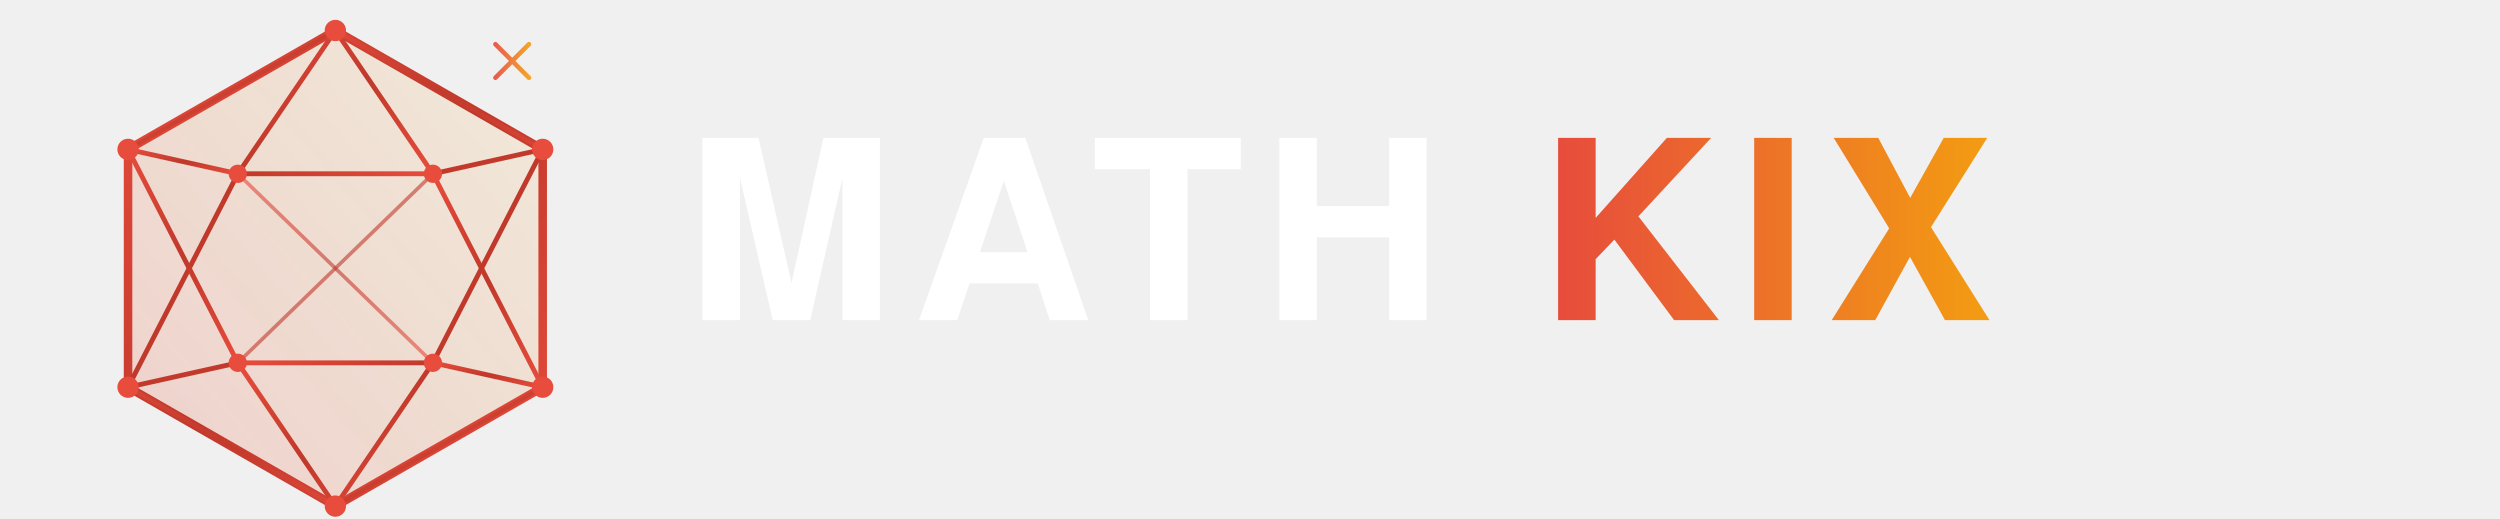
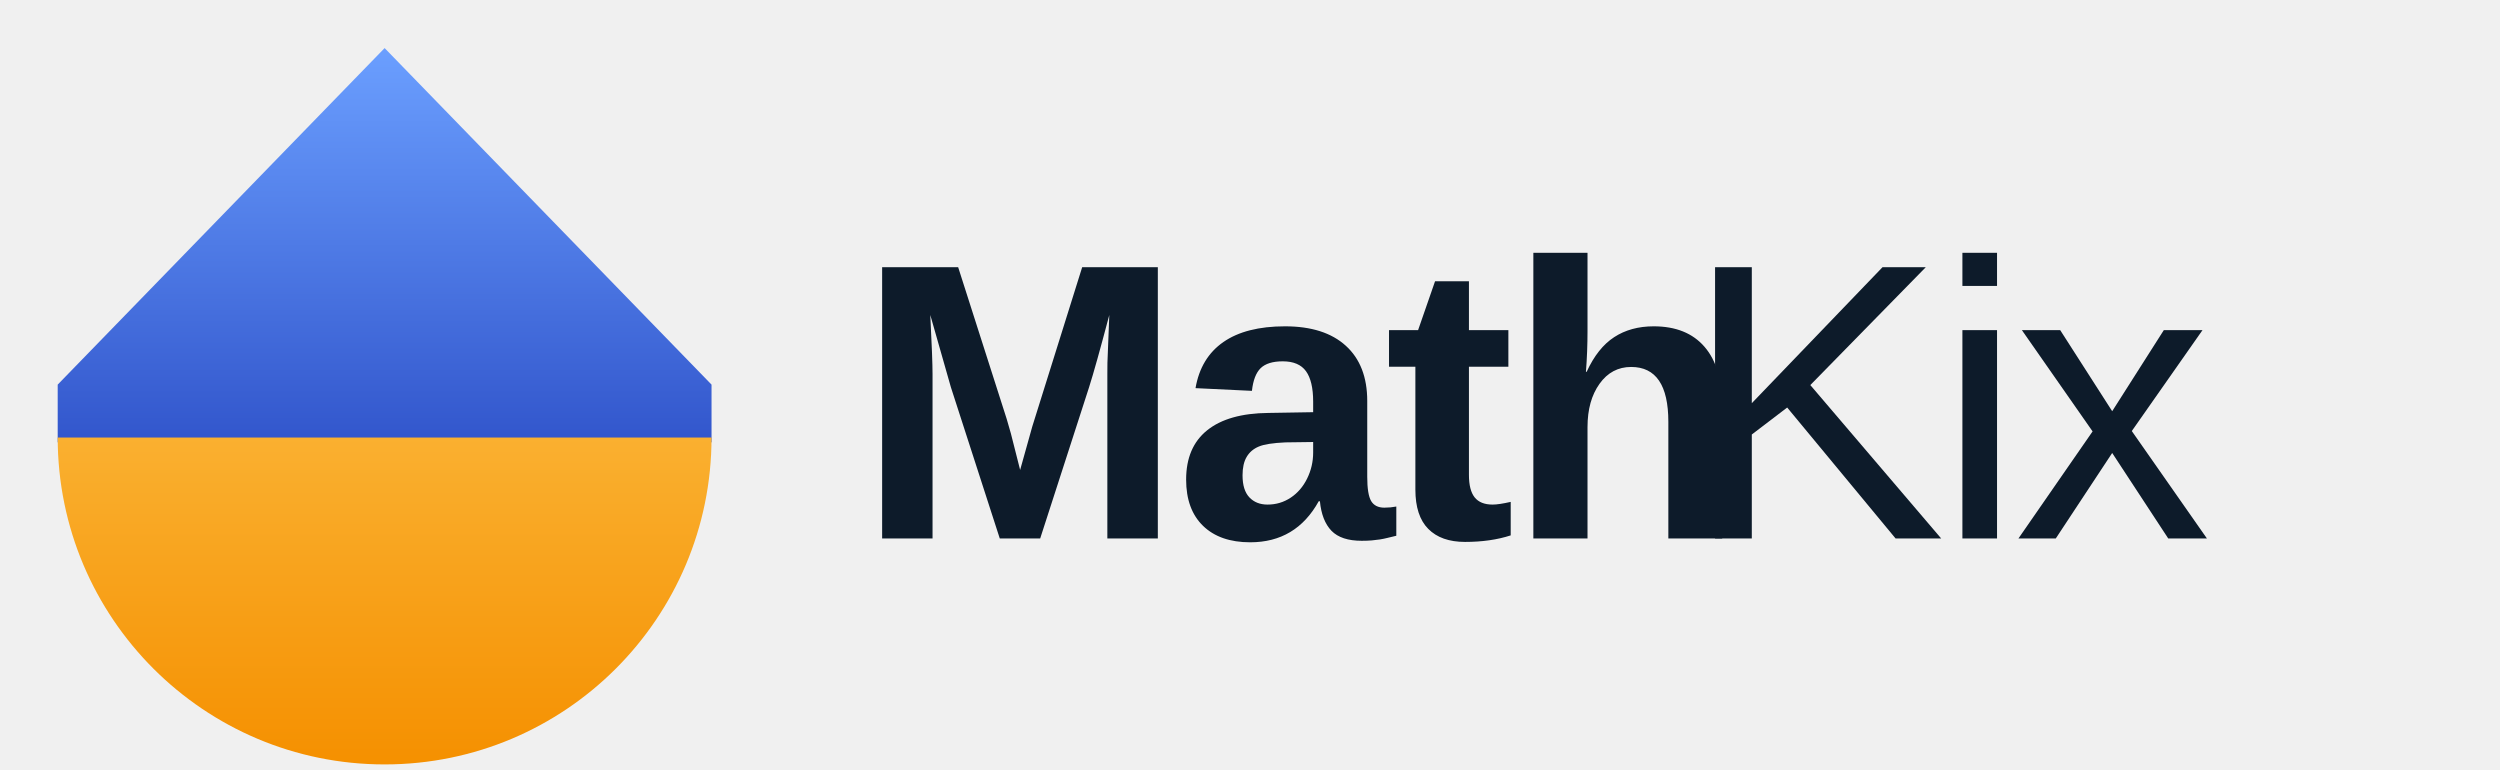
- <svg xmlns="http://www.w3.org/2000/svg" viewBox="0 0 820 170" width="820" height="170">
+ <svg xmlns="http://www.w3.org/2000/svg" viewBox="0 0 520 160" width="520" height="160">
  <defs>
-     <linearGradient id="geoGradL" x1="0%" y1="0%" x2="100%" y2="100%">
-       <stop offset="0%" stop-color="#E74C3C" />
-       <stop offset="50%" stop-color="#C0392B" />
-       <stop offset="100%" stop-color="#E74C3C" />
+     <linearGradient id="blueGradL" x1="50%" y1="0%" x2="50%" y2="100%">
+       <stop offset="0%" stop-color="#6B9FFF" />
+       <stop offset="100%" stop-color="#3256CC" />
    </linearGradient>
-     <linearGradient id="sparkGradL" x1="0%" y1="0%" x2="100%" y2="0%">
-       <stop offset="0%" stop-color="#E74C3C" />
-       <stop offset="100%" stop-color="#F39C12" />
+     <linearGradient id="goldGradL" x1="50%" y1="0%" x2="50%" y2="100%">
+       <stop offset="0%" stop-color="#FFD060" />
+       <stop offset="100%" stop-color="#F59000" />
    </linearGradient>
-     <linearGradient id="innerGradL" x1="0%" y1="100%" x2="100%" y2="0%">
-       <stop offset="0%" stop-color="#E74C3C" stop-opacity="0.2" />
-       <stop offset="100%" stop-color="#F39C12" stop-opacity="0.1" />
-     </linearGradient>
+     <clipPath id="goldClipL">
+       <rect x="0" y="91" width="160" height="80" />
+     </clipPath>
  </defs>
-   <g transform="translate(10, 2)">
-     <polygon points="100,8 168,47 168,125 100,164 32,125 32,47" fill="url(#innerGradL)" stroke="url(#geoGradL)" stroke-width="2.8" stroke-linejoin="round" />
-     <polygon points="100,8 68,55 132,55" fill="none" stroke="url(#geoGradL)" stroke-width="1.6" stroke-linejoin="round" />
-     <polygon points="100,164 68,117 132,117" fill="none" stroke="url(#geoGradL)" stroke-width="1.6" stroke-linejoin="round" />
-     <line x1="68" y1="55" x2="32" y2="47" stroke="url(#geoGradL)" stroke-width="1.6" />
-     <line x1="68" y1="55" x2="32" y2="125" stroke="url(#geoGradL)" stroke-width="1.6" />
-     <line x1="68" y1="117" x2="32" y2="125" stroke="url(#geoGradL)" stroke-width="1.6" />
-     <line x1="68" y1="117" x2="32" y2="47" stroke="url(#geoGradL)" stroke-width="1.6" />
-     <line x1="132" y1="55" x2="168" y2="47" stroke="url(#geoGradL)" stroke-width="1.6" />
-     <line x1="132" y1="55" x2="168" y2="125" stroke="url(#geoGradL)" stroke-width="1.6" />
-     <line x1="132" y1="117" x2="168" y2="125" stroke="url(#geoGradL)" stroke-width="1.6" />
-     <line x1="132" y1="117" x2="168" y2="47" stroke="url(#geoGradL)" stroke-width="1.6" />
-     <line x1="68" y1="55" x2="132" y2="117" stroke="url(#geoGradL)" stroke-width="1.2" opacity="0.6" />
-     <line x1="132" y1="55" x2="68" y2="117" stroke="url(#geoGradL)" stroke-width="1.2" opacity="0.6" />
-     <line x1="100" y1="8" x2="100" y2="164" stroke="url(#geoGradL)" stroke-width="1.0" opacity="0.35" />
-     <line x1="100" y1="8" x2="168" y2="47" stroke="url(#geoGradL)" stroke-width="1.4" opacity="0.5" />
-     <line x1="100" y1="8" x2="32" y2="47" stroke="url(#geoGradL)" stroke-width="1.4" opacity="0.5" />
-     <line x1="100" y1="164" x2="168" y2="125" stroke="url(#geoGradL)" stroke-width="1.4" opacity="0.5" />
-     <line x1="100" y1="164" x2="32" y2="125" stroke="url(#geoGradL)" stroke-width="1.4" opacity="0.5" />
-     <g fill="#E74C3C">
-       <circle cx="100" cy="8" r="3.5" />
-       <circle cx="168" cy="47" r="3.5" />
-       <circle cx="168" cy="125" r="3.5" />
-       <circle cx="100" cy="164" r="3.5" />
-       <circle cx="32" cy="125" r="3.5" />
-       <circle cx="32" cy="47" r="3.5" />
-       <circle cx="68" cy="55" r="3" />
-       <circle cx="132" cy="55" r="3" />
-       <circle cx="68" cy="117" r="3" />
-       <circle cx="132" cy="117" r="3" />
-     </g>
-     <g transform="translate(158, 18)" opacity="0.9">
-       <line x1="0" y1="-8" x2="0" y2="8" stroke="url(#sparkGradL)" stroke-width="2" stroke-linecap="round" />
-       <line x1="-8" y1="0" x2="8" y2="0" stroke="url(#sparkGradL)" stroke-width="2" stroke-linecap="round" />
-       <line x1="-5.5" y1="-5.5" x2="5.5" y2="5.5" stroke="url(#sparkGradL)" stroke-width="1.5" stroke-linecap="round" />
-       <line x1="5.5" y1="-5.5" x2="-5.5" y2="5.5" stroke="url(#sparkGradL)" stroke-width="1.5" stroke-linecap="round" />
-     </g>
-   </g>
-   <g transform="translate(225, 105)">
-     <text font-family="'Montserrat', 'Helvetica Neue', sans-serif" font-weight="800" font-size="82" letter-spacing="6" fill="#FFFFFF">MATH</text>
-     <text x="280" font-family="'Montserrat', 'Helvetica Neue', sans-serif" font-weight="800" font-size="82" letter-spacing="6" fill="url(#sparkGradL)">KIX</text>
-   </g>
+   <polygon points="80,10 148,80 148,92 12,92 12,80" fill="url(#blueGradL)" />
+   <circle cx="80" cy="91" r="68" fill="url(#goldGradL)" clip-path="url(#goldClipL)" />
+   <text x="178" y="112" font-family="'Nunito', 'Geist', 'Helvetica Neue', Arial, sans-serif" font-weight="800" font-size="82" fill="#0D1B2A" letter-spacing="-2">Math</text>
+   <text x="350" y="112" font-family="'Nunito', 'Geist', 'Helvetica Neue', Arial, sans-serif" font-weight="300" font-size="82" fill="#0D1B2A" letter-spacing="-2">Kix</text>
</svg>
